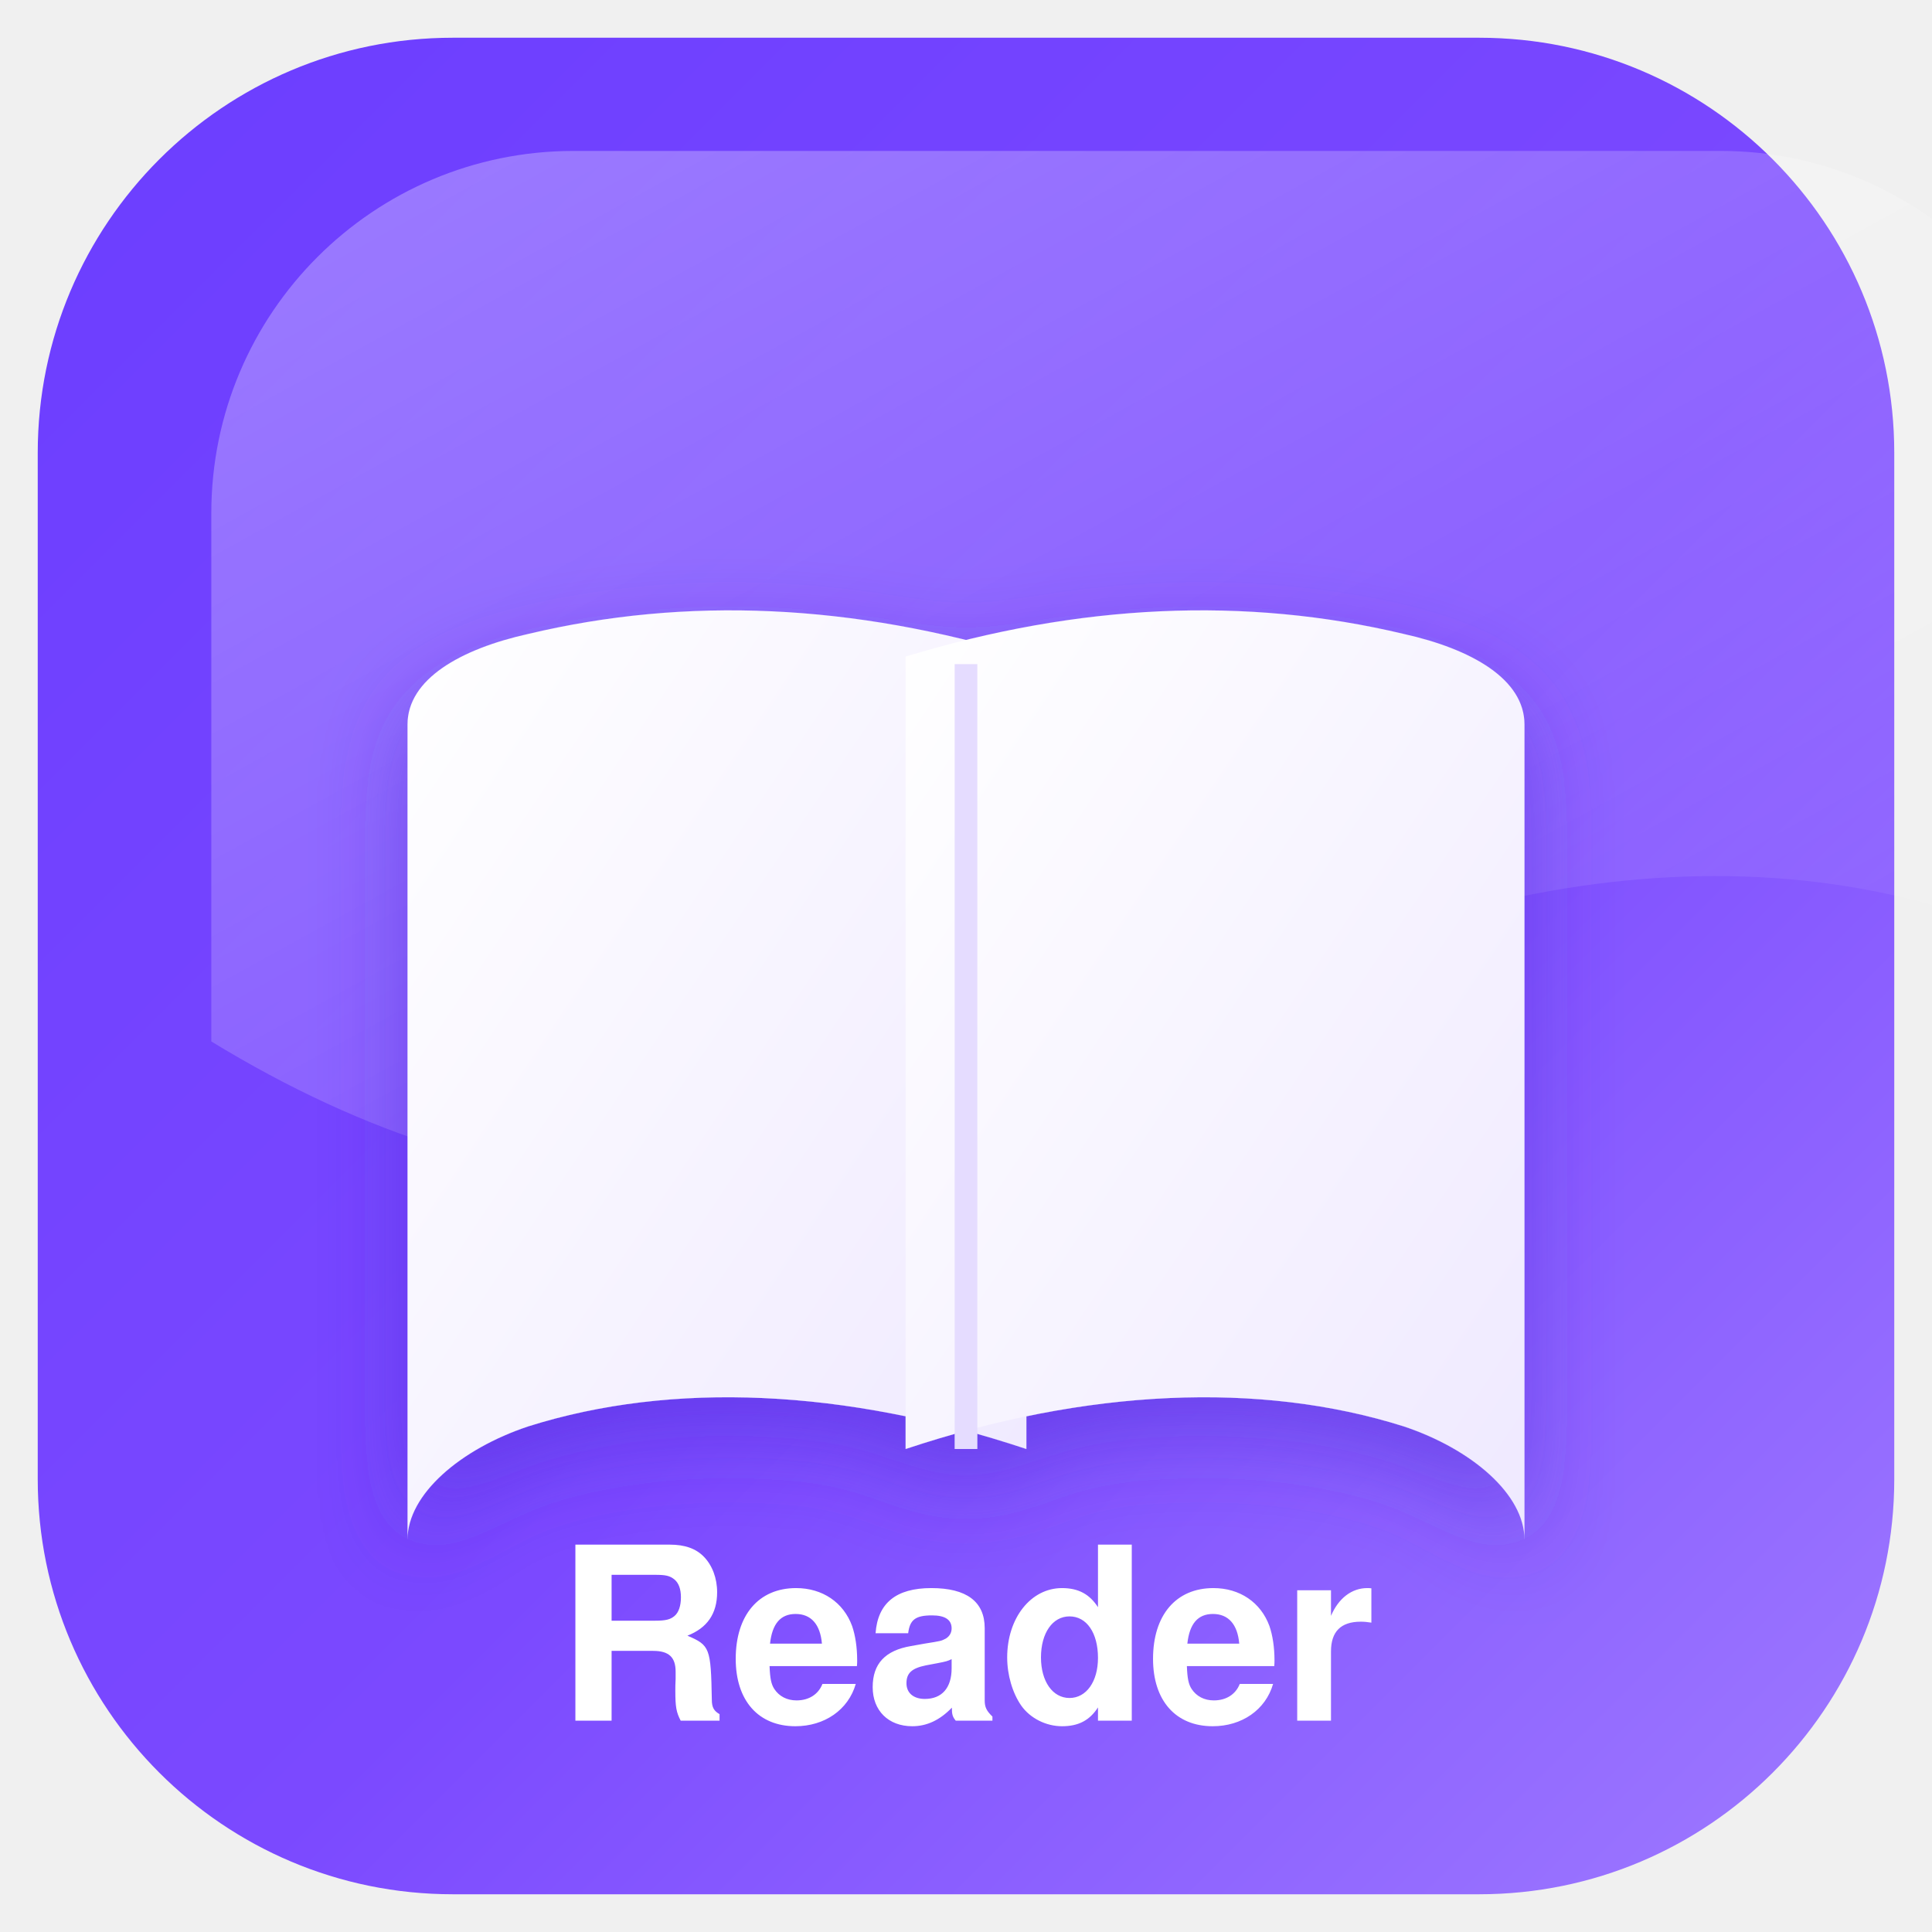
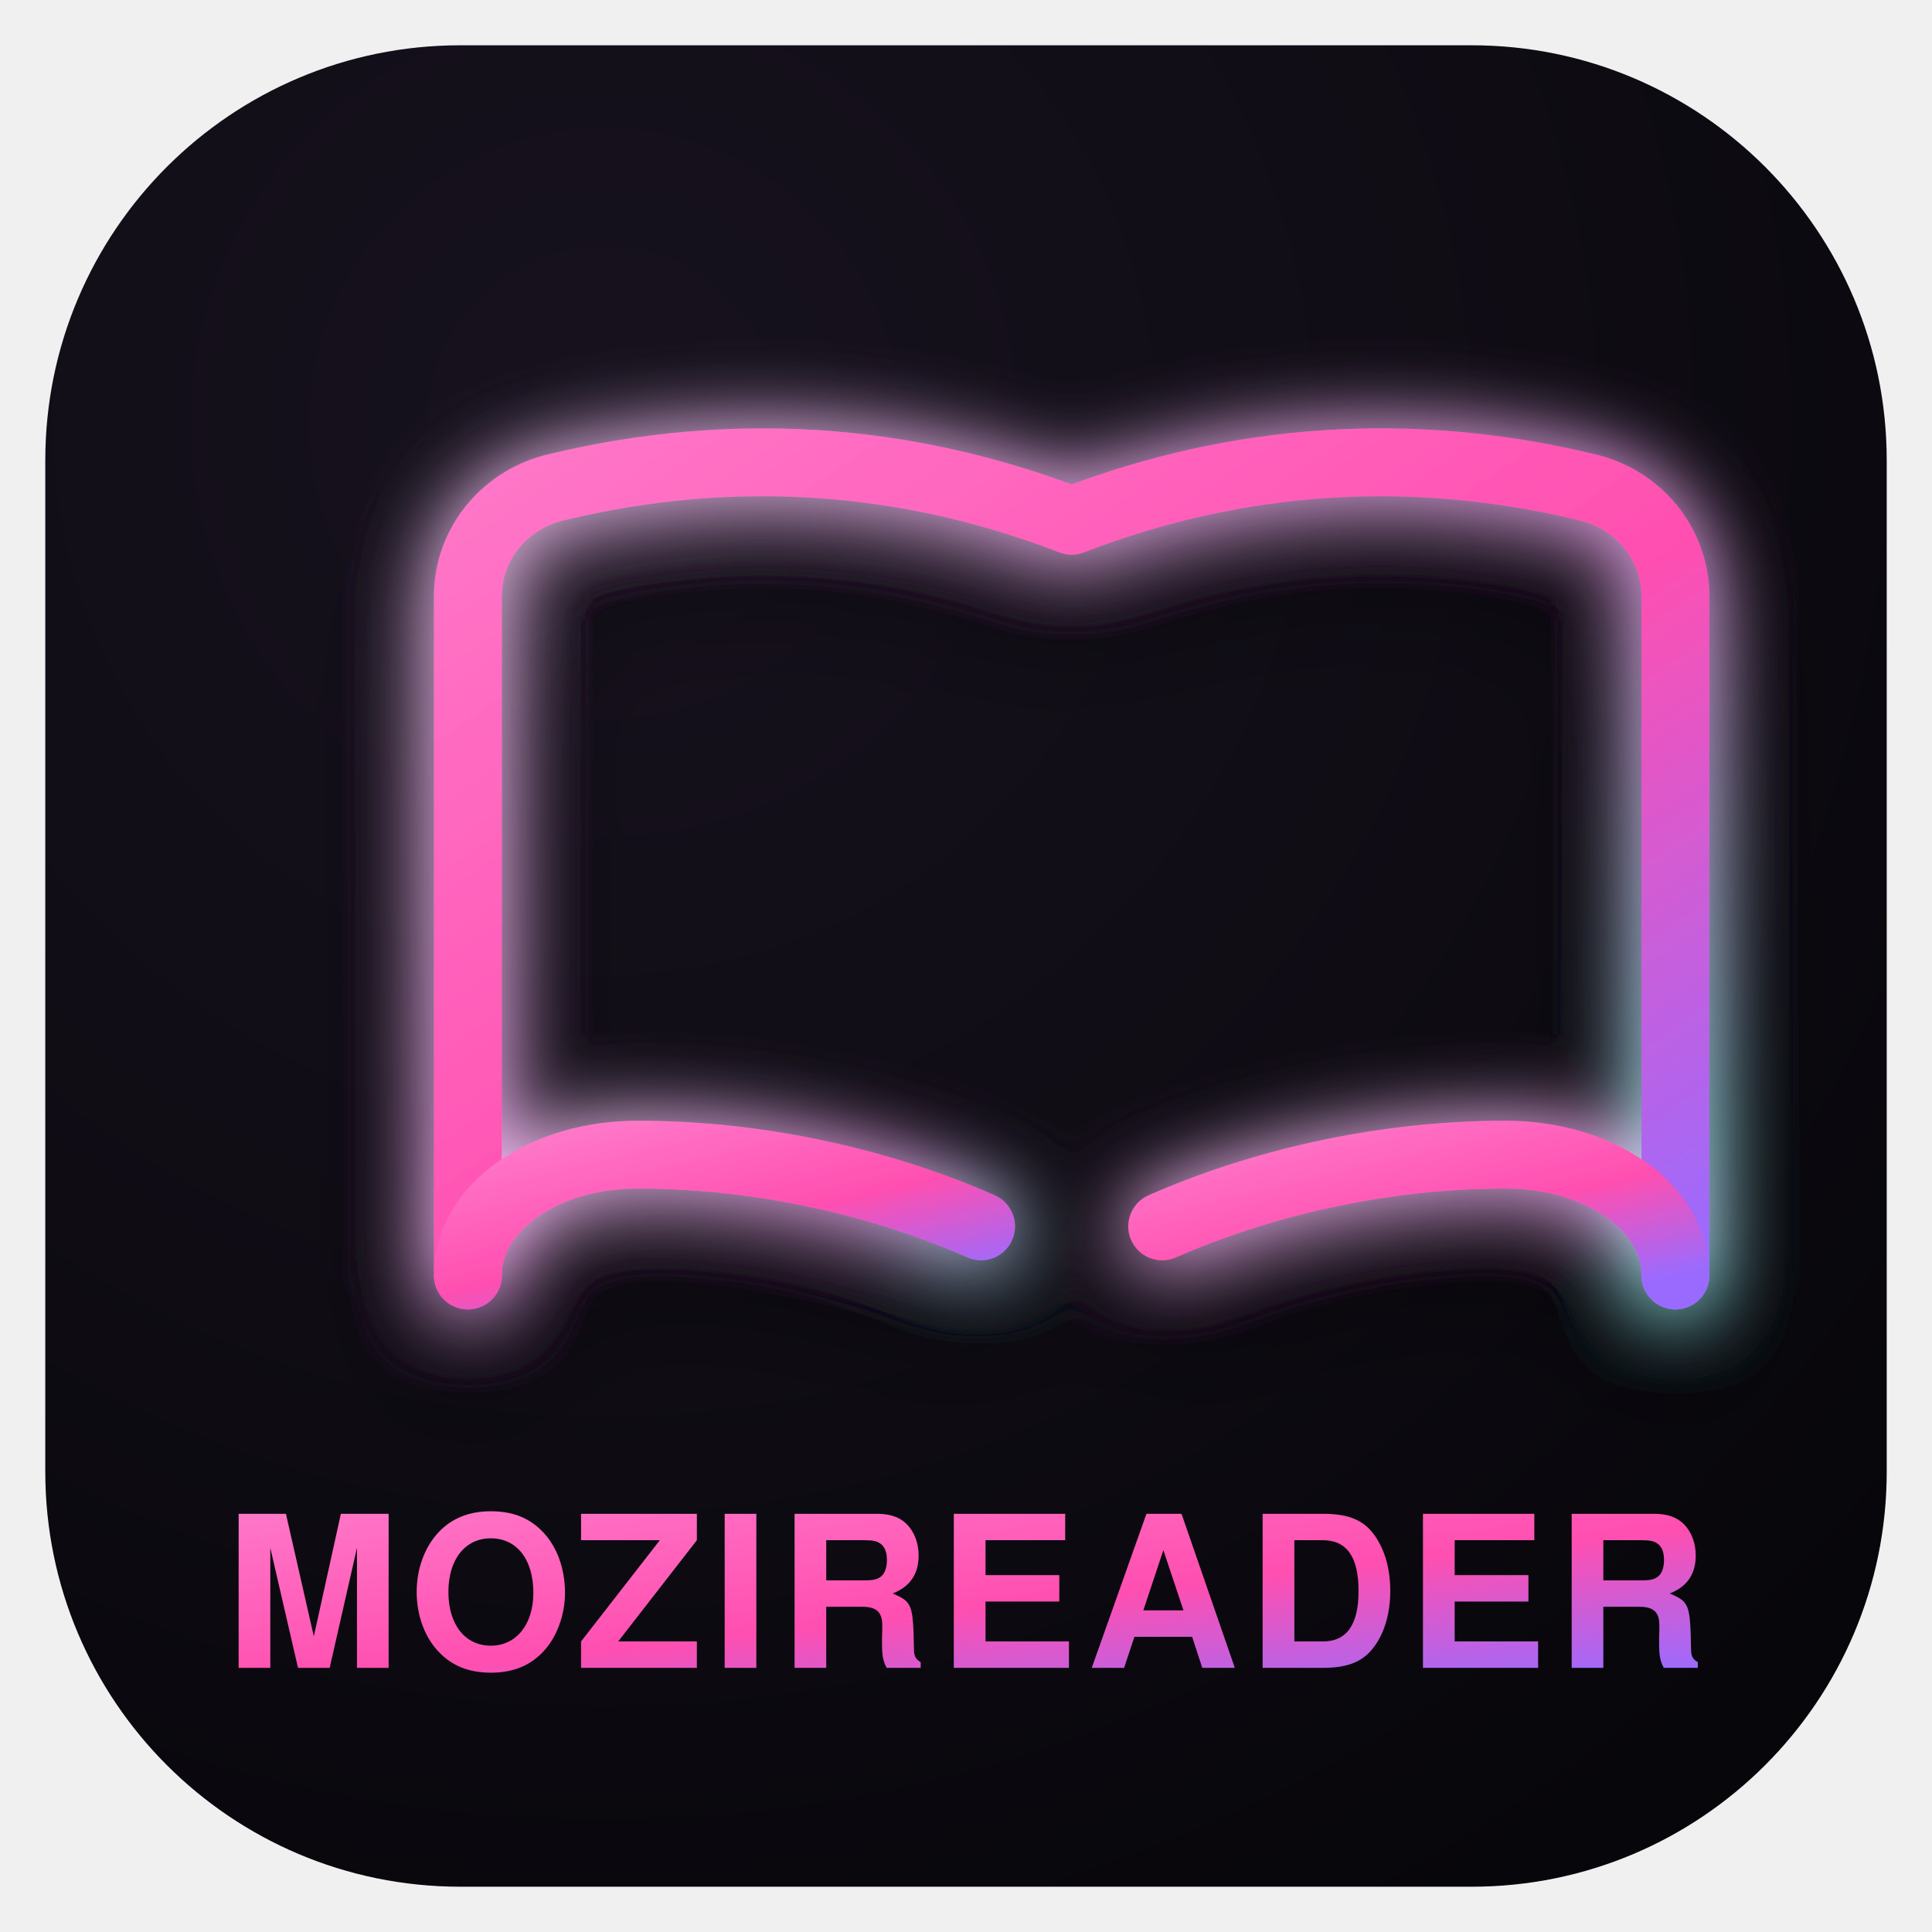
<svg xmlns="http://www.w3.org/2000/svg" viewBox="0 0 512 512">
  <defs>
-     <linearGradient id="bg" x1="0%" y1="0%" x2="100%" y2="100%">
-       <stop offset="0%" stop-color="#6b3dff" />
-       <stop offset="55%" stop-color="#7b49ff" />
-       <stop offset="100%" stop-color="#9f7bff" />
+     <radialGradient id="bg" cx="30%" cy="20%" r="95%">
+       <stop offset="0%" stop-color="#17121e" />
+       <stop offset="55%" stop-color="#0f0c14" />
+       <stop offset="100%" stop-color="#07060a" />
+     </radialGradient>
+     <linearGradient id="neon" x1="0%" y1="0%" x2="100%" y2="100%">
+       <stop offset="0%" stop-color="#ff77c8" />
+       <stop offset="55%" stop-color="#ff4fb0" />
+       <stop offset="100%" stop-color="#9a6bff" />
    </linearGradient>
-     <linearGradient id="bgGloss" x1="0%" y1="0%" x2="100%" y2="100%">
-       <stop offset="0%" stop-color="#ffffff" stop-opacity="0.32" />
-       <stop offset="100%" stop-color="#ffffff" stop-opacity="0" />
-     </linearGradient>
-     <linearGradient id="book" x1="0%" y1="0%" x2="100%" y2="100%">
-       <stop offset="0%" stop-color="#ffffff" />
-       <stop offset="100%" stop-color="#efe9ff" />
-     </linearGradient>
-     <filter id="shadow" x="-20%" y="-20%" width="140%" height="140%">
-       <feDropShadow dx="0" dy="10" stdDeviation="12" flood-color="#4a2bd6" flood-opacity="0.45" />
+     <filter id="glow" x="-40%" y="-40%" width="180%" height="180%">
+       <feGaussianBlur stdDeviation="10" result="b" />
+       <feColorMatrix in="b" type="matrix" values="         1 0 0 0 0         0 0.3 1 0 0         1 0 1 0 0         0 0 0 1 0" result="c" />
+       <feMerge>
+         <feMergeNode in="c" />
+         <feMergeNode in="SourceGraphic" />
+       </feMerge>
+     </filter>
+     <filter id="softShadow" x="-30%" y="-30%" width="160%" height="160%">
+       <feDropShadow dx="0" dy="16" stdDeviation="16" flood-color="#000000" flood-opacity="0.55" />
    </filter>
  </defs>
-   <rect x="10" y="10" width="492" height="492" rx="110" fill="url(#bg)" />
-   <path d="M56 40h400a96 96 0 0 1 96 96v120c-70-38-160-30-248 20-88 50-166 50-248 0V136a96 96 0 0 1 96-96z" fill="url(#bgGloss)" />
-   <g filter="url(#shadow)">
-     <path d="M140 168c42-10 86-8 132 6v210c-48-16-94-18-132-6-18 6-32 18-32 30V192c0-12 14-20 32-24z" fill="url(#book)" />
-     <path d="M372 168c-42-10-86-8-132 6v210c48-16 94-18 132-6 18 6 32 18 32 30V192c0-12-14-20-32-24z" fill="url(#book)" />
-     <path d="M256 176v208" stroke="#e5dcff" stroke-width="6" />
+   <rect x="12" y="12" width="488" height="488" rx="110" fill="url(#bg)" />
+   <g filter="url(#softShadow)">
+     <g filter="url(#glow)">
+       <path d="M124 338V158c0-14 10-26 24-29 46-11 92-8 136 9 44-17 90-20 136-9 14 3 24 15 24 29v180" fill="none" stroke="url(#neon)" stroke-width="18" stroke-linecap="round" stroke-linejoin="round" />
+       <path d="M260 140v206" fill="none" stroke="url(#neon)" stroke-width="12" stroke-linecap="round" />
+       <path d="M124 338c0-18 20-32 45-32 34 0 66 8 91 19" fill="none" stroke="url(#neon)" stroke-width="18" stroke-linecap="round" stroke-linejoin="round" />
+       <path d="M444 338c0-18-20-32-45-32-34 0-66 8-91 19" fill="none" stroke="url(#neon)" stroke-width="18" stroke-linecap="round" stroke-linejoin="round" />
+     </g>
  </g>
-   <text x="256" y="456" font-family="SF Pro Display, Helvetica, Arial, sans-serif" font-weight="600" font-size="64" fill="#ffffff" text-anchor="middle">Reader</text>
+   <text x="256" y="442" font-family="-apple-system, BlinkMacSystemFont, 'SF Pro Display', 'Segoe UI', Helvetica, Arial, sans-serif" font-weight="700" font-size="56" letter-spacing="2" fill="url(#neon)" text-anchor="middle">MOZIREADER</text>
</svg>
